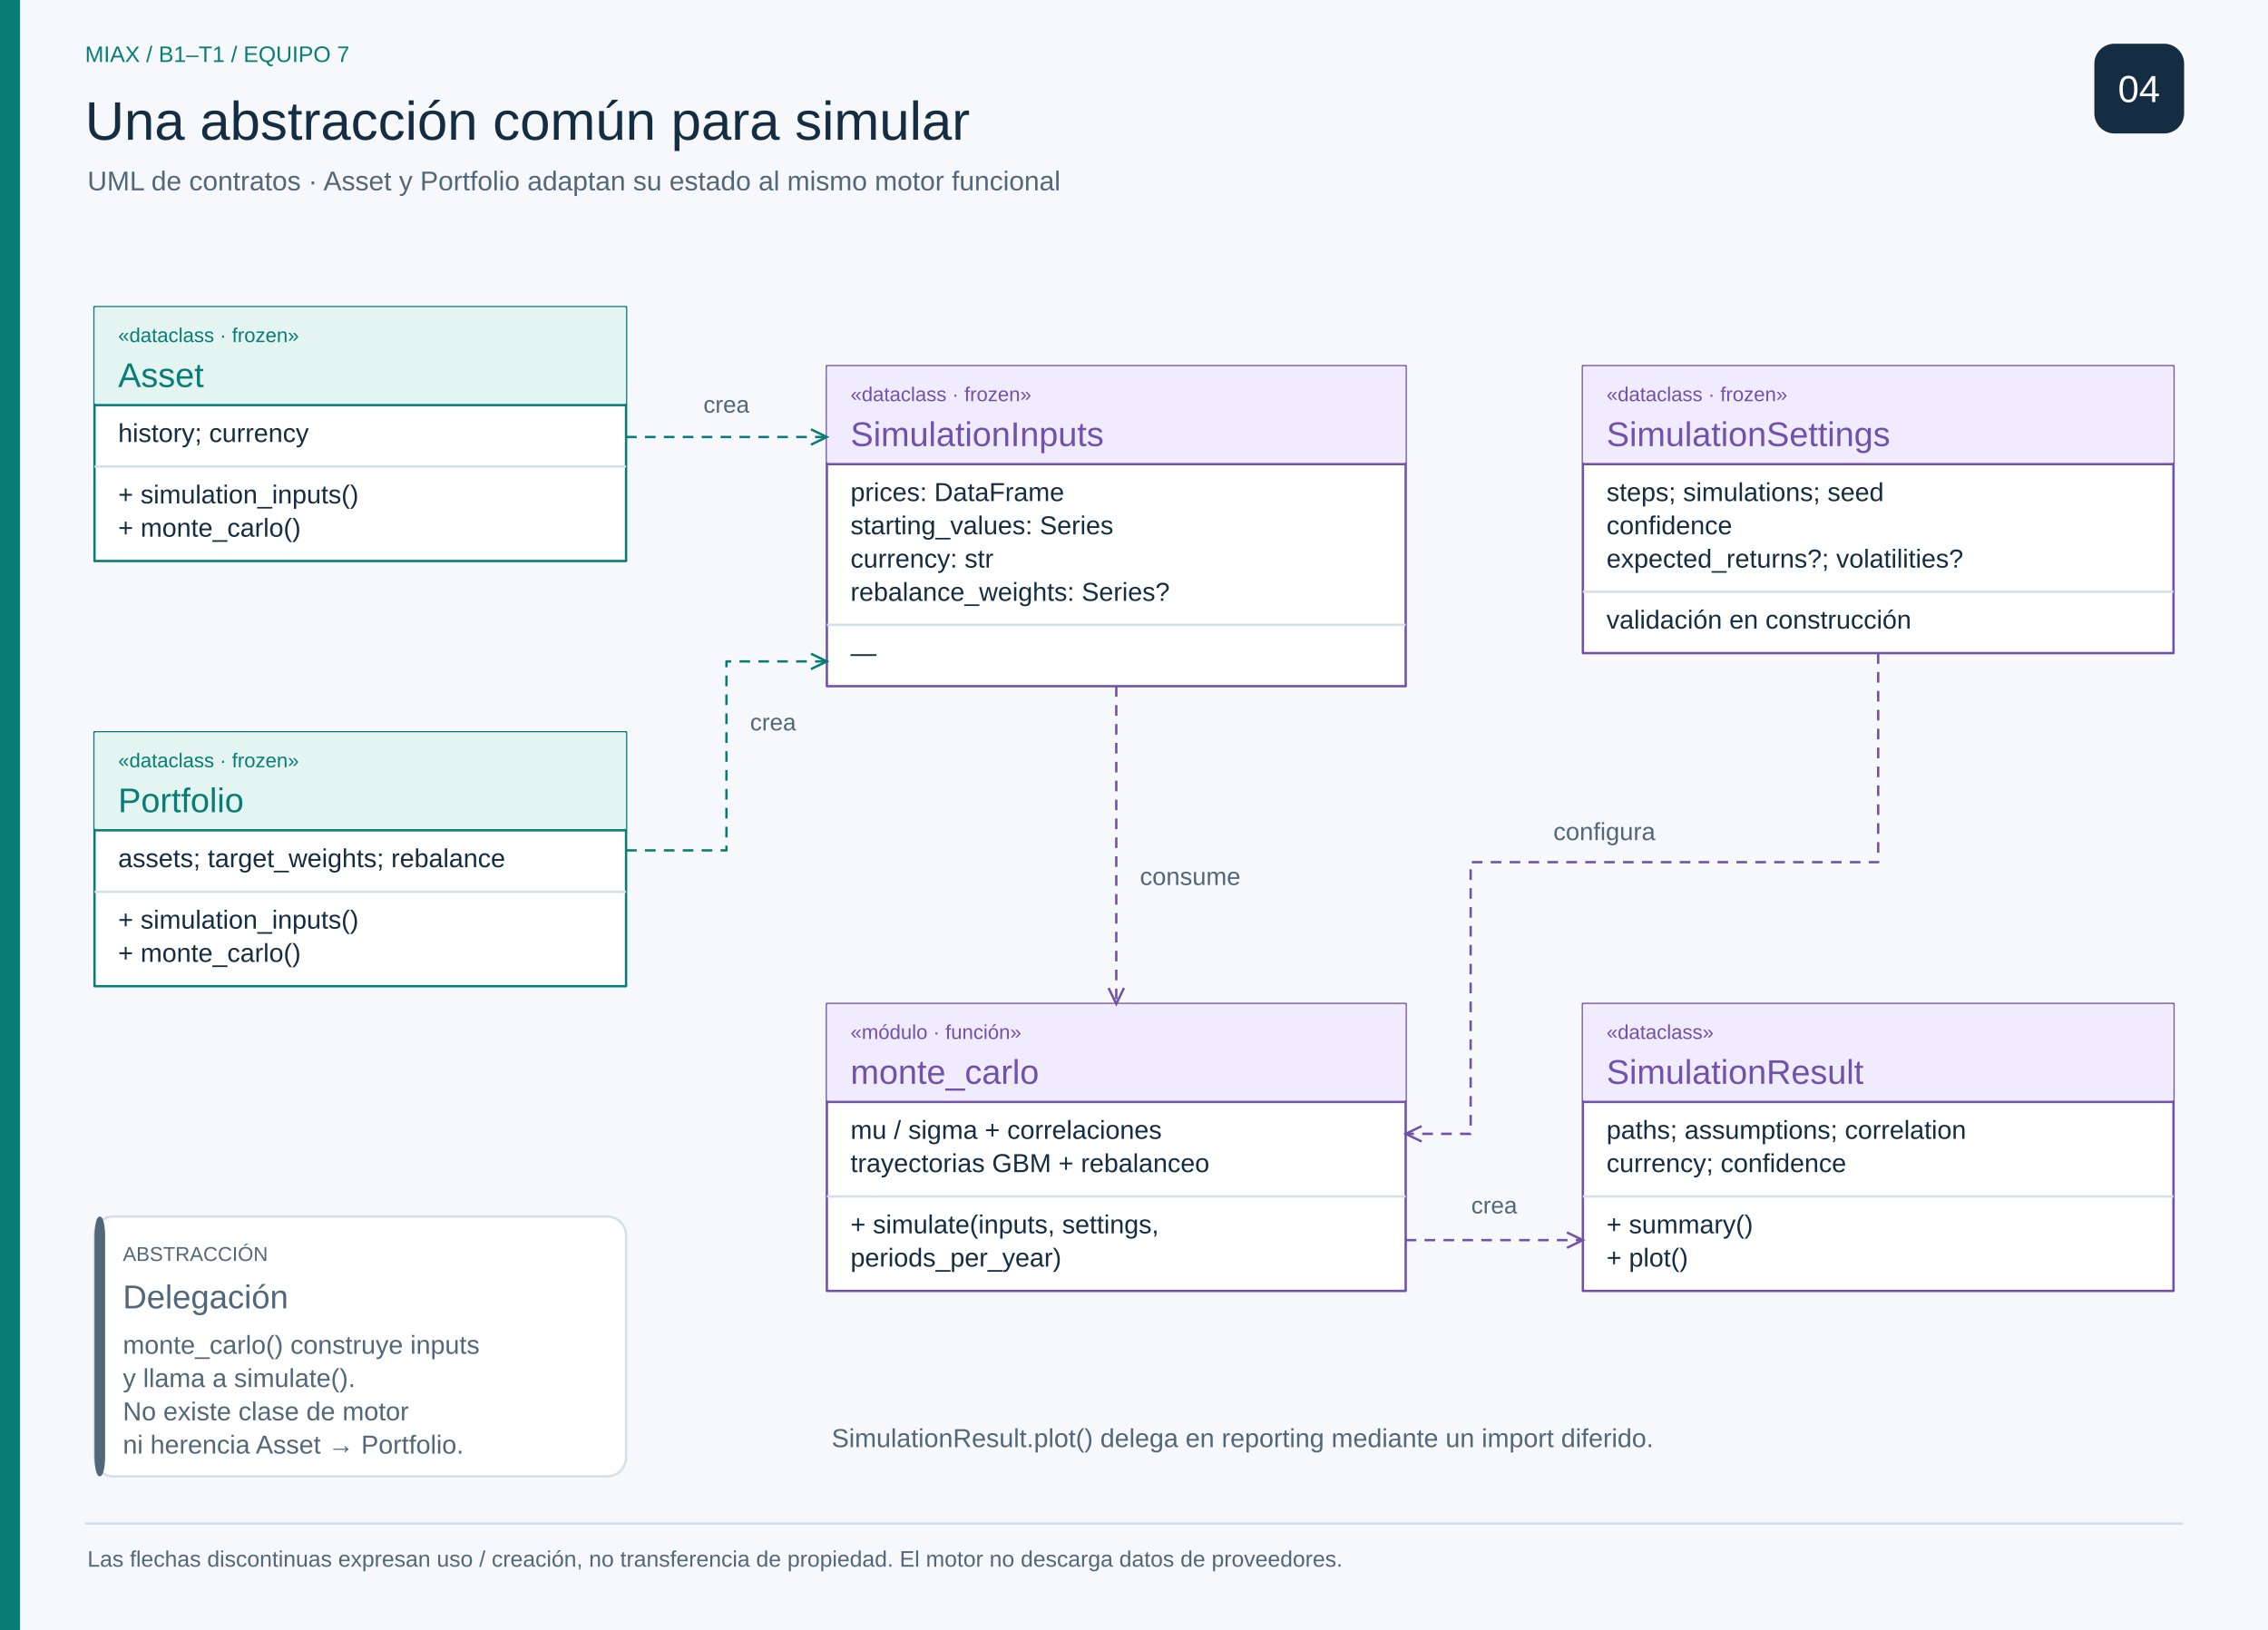
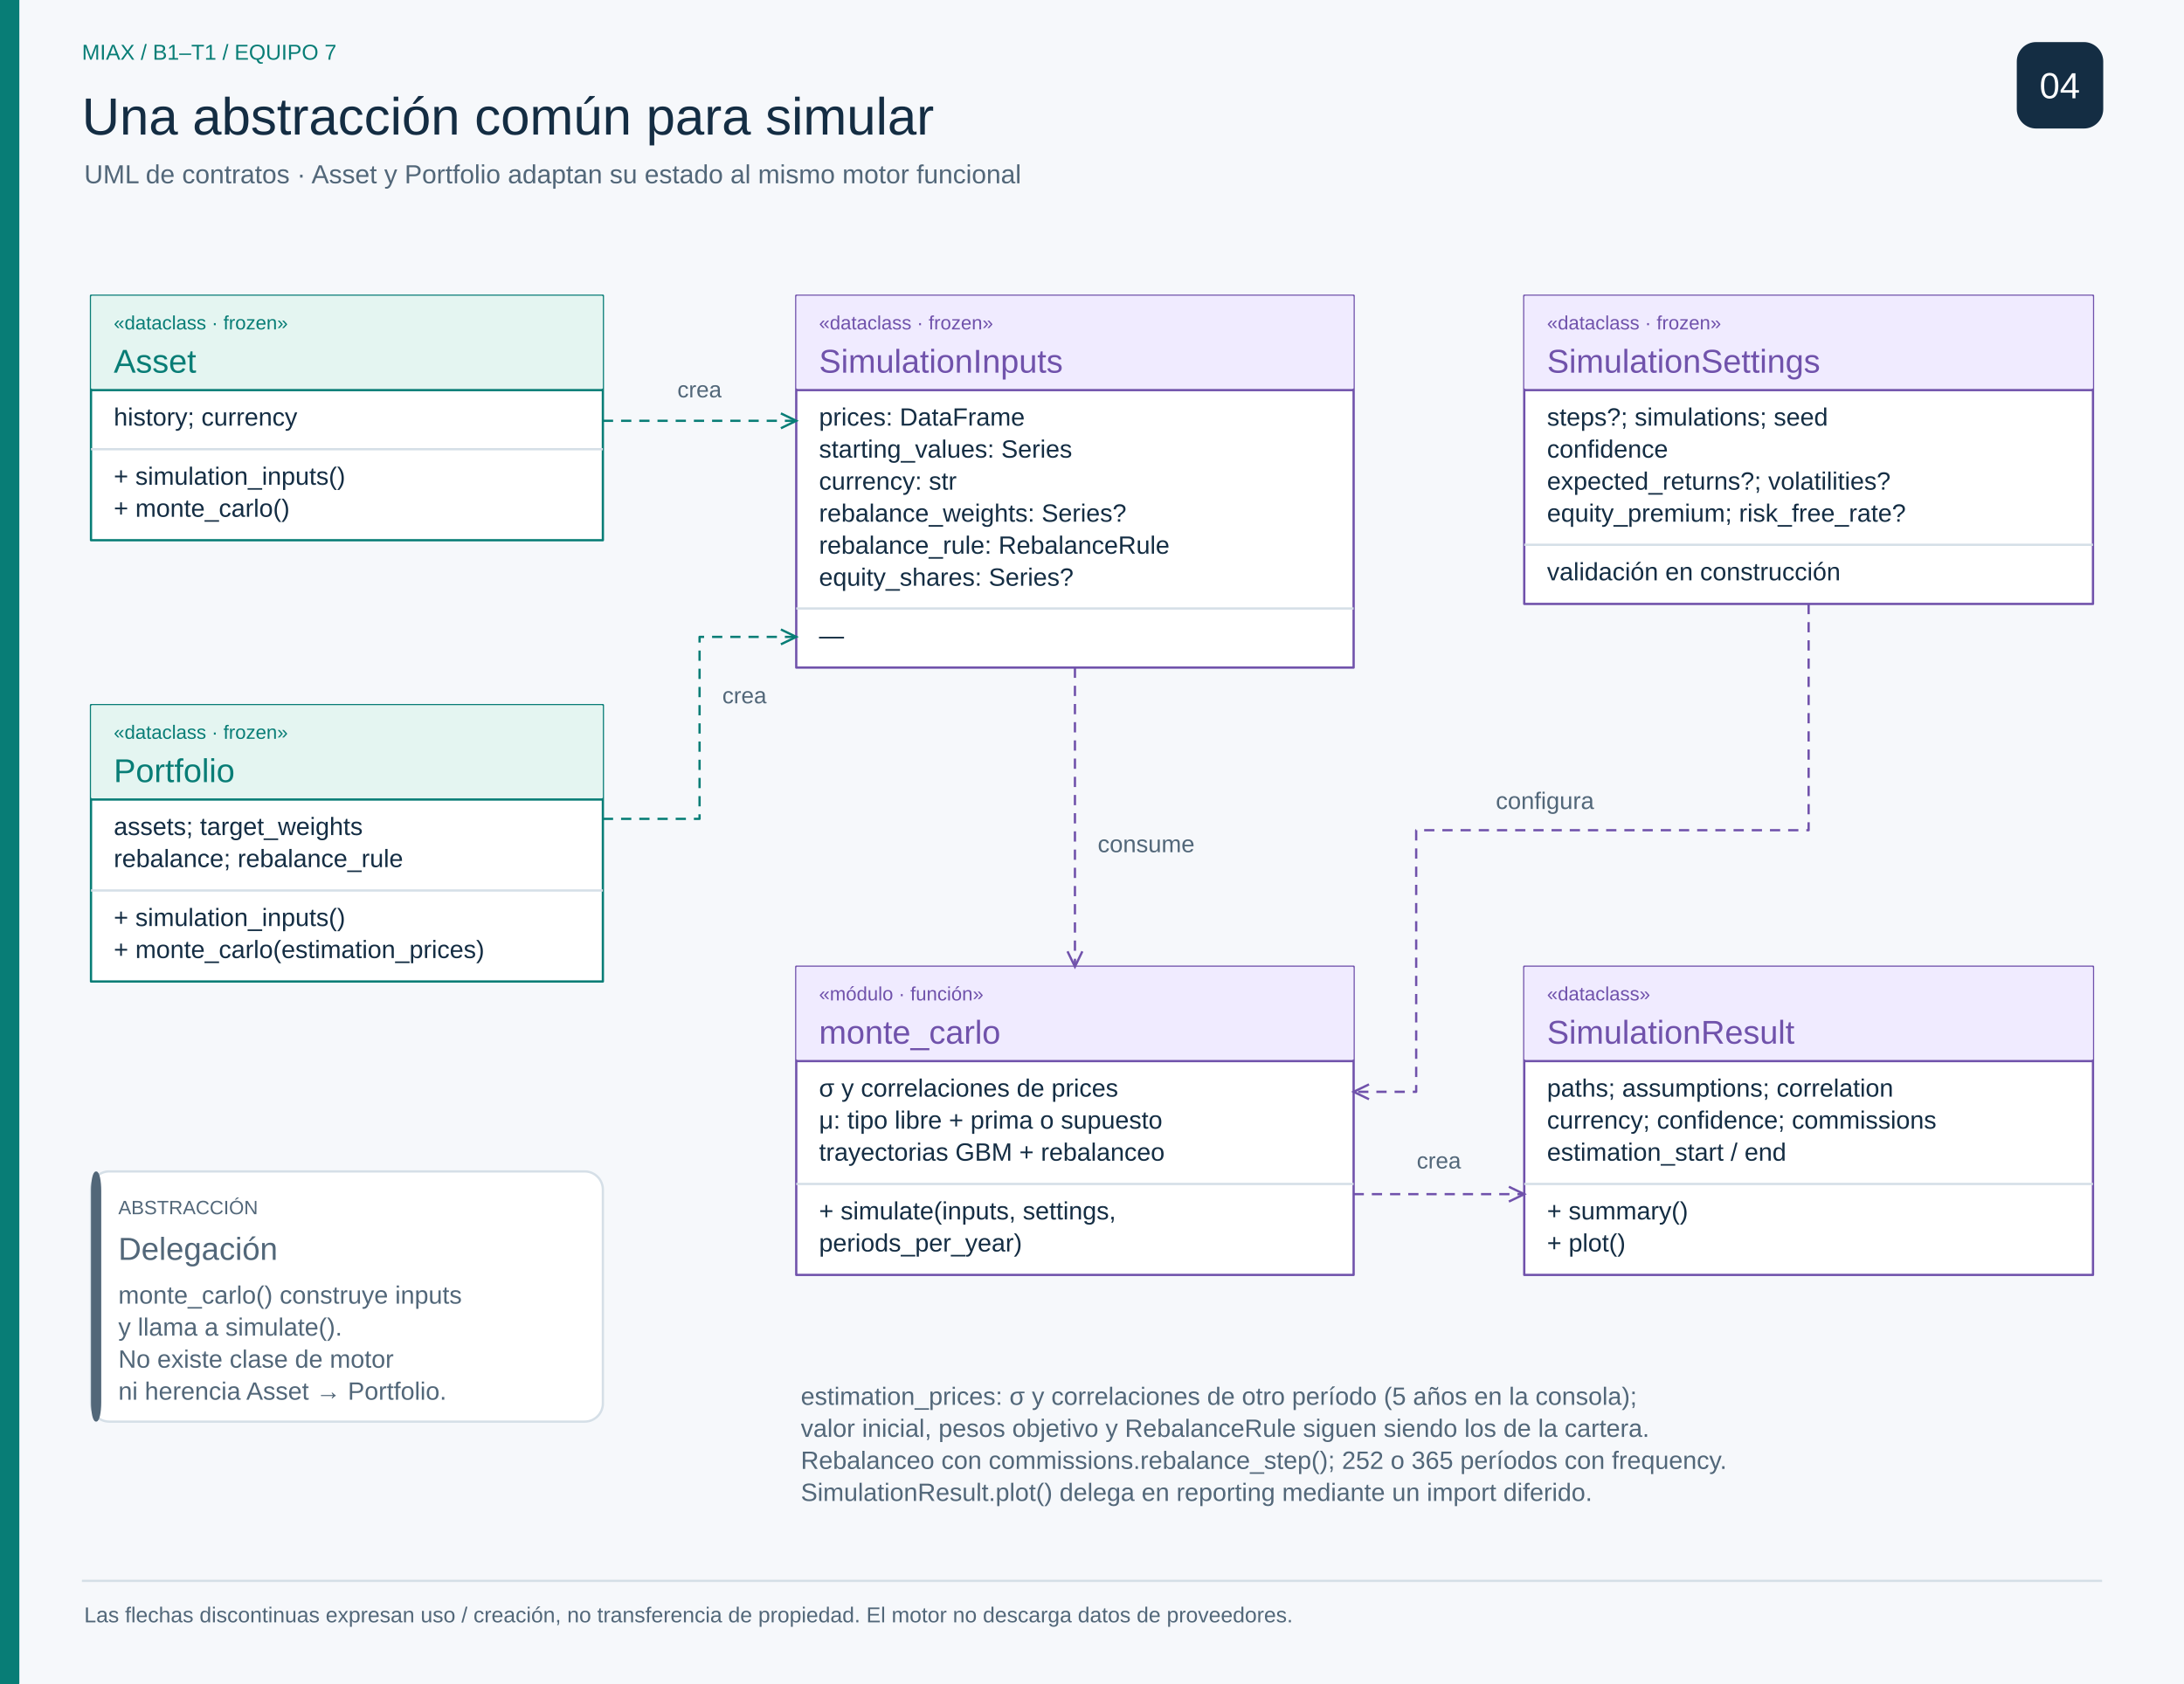
- <svg xmlns="http://www.w3.org/2000/svg" width="1920" height="1380" viewBox="0 0 1920 1380" role="img">
-   <rect x="0" y="0" width="1920" height="1380" rx="0" fill="#F6F8FB" stroke="#F6F8FB" stroke-width="2" stroke-linejoin="round" />
-   <rect x="0" y="0" width="16" height="1380" rx="0" fill="#087D76" stroke="#087D76" stroke-width="2" stroke-linejoin="round" />
+ <svg xmlns="http://www.w3.org/2000/svg" width="1920" height="1480" viewBox="0 0 1920 1480" role="img">
+   <rect x="0" y="0" width="1920" height="1480" rx="0" fill="#F6F8FB" stroke="#F6F8FB" stroke-width="2" stroke-linejoin="round" />
+   <rect x="0" y="0" width="16" height="1480" rx="0" fill="#087D76" stroke="#087D76" stroke-width="2" stroke-linejoin="round" />
  <text x="72" y="52.48" font-family="Arial, Helvetica, sans-serif" font-size="19" fill="#087D76">MIAX  /  B1–T1  /  EQUIPO 7</text>
  <text x="72" y="118.32" font-family="Arial, Helvetica, sans-serif" font-size="46" fill="#142D43">Una abstracción común para simular</text>
  <text x="74" y="161.16" font-family="Arial, Helvetica, sans-serif" font-size="23" fill="#526779">UML de contratos · Asset y Portfolio adaptan su estado al mismo motor funcional</text>
  <rect x="1774" y="38" width="74" height="74" rx="16" fill="#142D43" stroke="#142D43" stroke-width="2" stroke-linejoin="round" />
  <text x="1793.0" y="86.44" font-family="Arial, Helvetica, sans-serif" font-size="32" fill="#FFFFFF">04</text>
  <rect x="80" y="260" width="450" height="215" rx="0" fill="#FFFFFF" stroke="#087D76" stroke-width="2" stroke-linejoin="round" />
  <rect x="81" y="261" width="448" height="80" rx="0" fill="#E4F5F1" stroke="#E4F5F1" stroke-width="2" stroke-linejoin="round" />
  <text x="100" y="289.64" font-family="Arial, Helvetica, sans-serif" font-size="17" fill="#087D76">«dataclass · frozen»</text>
  <text x="100" y="327.68" font-family="Arial, Helvetica, sans-serif" font-size="29" fill="#087D76">Asset</text>
  <polyline points="80,343 530,343" fill="none" stroke="#087D76" stroke-width="2" stroke-linejoin="round" />
  <polyline points="80,395 530,395" fill="none" stroke="#D5DFE7" stroke-width="2" stroke-linejoin="round" />
  <text x="100" y="374.24" font-family="Arial, Helvetica, sans-serif" font-size="22" fill="#142D43">history; currency</text>
  <text x="100" y="426.24" font-family="Arial, Helvetica, sans-serif" font-size="22" fill="#142D43">+ simulation_inputs()</text>
  <text x="100" y="454.4" font-family="Arial, Helvetica, sans-serif" font-size="22" fill="#142D43">+ monte_carlo()</text>
-   <rect x="80" y="620" width="450" height="215" rx="0" fill="#FFFFFF" stroke="#087D76" stroke-width="2" stroke-linejoin="round" />
+   <rect x="80" y="620" width="450" height="243" rx="0" fill="#FFFFFF" stroke="#087D76" stroke-width="2" stroke-linejoin="round" />
  <rect x="81" y="621" width="448" height="80" rx="0" fill="#E4F5F1" stroke="#E4F5F1" stroke-width="2" stroke-linejoin="round" />
  <text x="100" y="649.64" font-family="Arial, Helvetica, sans-serif" font-size="17" fill="#087D76">«dataclass · frozen»</text>
  <text x="100" y="687.68" font-family="Arial, Helvetica, sans-serif" font-size="29" fill="#087D76">Portfolio</text>
  <polyline points="80,703 530,703" fill="none" stroke="#087D76" stroke-width="2" stroke-linejoin="round" />
-   <polyline points="80,755 530,755" fill="none" stroke="#D5DFE7" stroke-width="2" stroke-linejoin="round" />
-   <text x="100" y="734.24" font-family="Arial, Helvetica, sans-serif" font-size="22" fill="#142D43">assets; target_weights; rebalance</text>
-   <text x="100" y="786.24" font-family="Arial, Helvetica, sans-serif" font-size="22" fill="#142D43">+ simulation_inputs()</text>
-   <text x="100" y="814.4" font-family="Arial, Helvetica, sans-serif" font-size="22" fill="#142D43">+ monte_carlo()</text>
-   <rect x="700" y="310" width="490" height="271" rx="0" fill="#FFFFFF" stroke="#7052AB" stroke-width="2" stroke-linejoin="round" />
-   <rect x="701" y="311" width="488" height="80" rx="0" fill="#F0EBFF" stroke="#F0EBFF" stroke-width="2" stroke-linejoin="round" />
-   <text x="720" y="339.64" font-family="Arial, Helvetica, sans-serif" font-size="17" fill="#7052AB">«dataclass · frozen»</text>
-   <text x="720" y="377.68" font-family="Arial, Helvetica, sans-serif" font-size="29" fill="#7052AB">SimulationInputs</text>
-   <polyline points="700,393 1190,393" fill="none" stroke="#7052AB" stroke-width="2" stroke-linejoin="round" />
-   <polyline points="700,529 1190,529" fill="none" stroke="#D5DFE7" stroke-width="2" stroke-linejoin="round" />
-   <text x="720" y="424.24" font-family="Arial, Helvetica, sans-serif" font-size="22" fill="#142D43">prices: DataFrame</text>
-   <text x="720" y="452.4" font-family="Arial, Helvetica, sans-serif" font-size="22" fill="#142D43">starting_values: Series</text>
-   <text x="720" y="480.56" font-family="Arial, Helvetica, sans-serif" font-size="22" fill="#142D43">currency: str</text>
-   <text x="720" y="508.72" font-family="Arial, Helvetica, sans-serif" font-size="22" fill="#142D43">rebalance_weights: Series?</text>
-   <text x="720" y="560.24" font-family="Arial, Helvetica, sans-serif" font-size="22" fill="#142D43">—</text>
-   <rect x="1340" y="310" width="500" height="243" rx="0" fill="#FFFFFF" stroke="#7052AB" stroke-width="2" stroke-linejoin="round" />
-   <rect x="1341" y="311" width="498" height="80" rx="0" fill="#F0EBFF" stroke="#F0EBFF" stroke-width="2" stroke-linejoin="round" />
-   <text x="1360" y="339.64" font-family="Arial, Helvetica, sans-serif" font-size="17" fill="#7052AB">«dataclass · frozen»</text>
-   <text x="1360" y="377.68" font-family="Arial, Helvetica, sans-serif" font-size="29" fill="#7052AB">SimulationSettings</text>
-   <polyline points="1340,393 1840,393" fill="none" stroke="#7052AB" stroke-width="2" stroke-linejoin="round" />
-   <polyline points="1340,501 1840,501" fill="none" stroke="#D5DFE7" stroke-width="2" stroke-linejoin="round" />
-   <text x="1360" y="424.24" font-family="Arial, Helvetica, sans-serif" font-size="22" fill="#142D43">steps; simulations; seed</text>
-   <text x="1360" y="452.4" font-family="Arial, Helvetica, sans-serif" font-size="22" fill="#142D43">confidence</text>
-   <text x="1360" y="480.56" font-family="Arial, Helvetica, sans-serif" font-size="22" fill="#142D43">expected_returns?; volatilities?</text>
-   <text x="1360" y="532.24" font-family="Arial, Helvetica, sans-serif" font-size="22" fill="#142D43">validación en construcción</text>
-   <rect x="700" y="850" width="490" height="243" rx="0" fill="#FFFFFF" stroke="#7052AB" stroke-width="2" stroke-linejoin="round" />
+   <polyline points="80,783 530,783" fill="none" stroke="#D5DFE7" stroke-width="2" stroke-linejoin="round" />
+   <text x="100" y="734.24" font-family="Arial, Helvetica, sans-serif" font-size="22" fill="#142D43">assets; target_weights</text>
+   <text x="100" y="762.4" font-family="Arial, Helvetica, sans-serif" font-size="22" fill="#142D43">rebalance; rebalance_rule</text>
+   <text x="100" y="814.24" font-family="Arial, Helvetica, sans-serif" font-size="22" fill="#142D43">+ simulation_inputs()</text>
+   <text x="100" y="842.4" font-family="Arial, Helvetica, sans-serif" font-size="22" fill="#142D43">+ monte_carlo(estimation_prices)</text>
+   <rect x="700" y="260" width="490" height="327" rx="0" fill="#FFFFFF" stroke="#7052AB" stroke-width="2" stroke-linejoin="round" />
+   <rect x="701" y="261" width="488" height="80" rx="0" fill="#F0EBFF" stroke="#F0EBFF" stroke-width="2" stroke-linejoin="round" />
+   <text x="720" y="289.64" font-family="Arial, Helvetica, sans-serif" font-size="17" fill="#7052AB">«dataclass · frozen»</text>
+   <text x="720" y="327.68" font-family="Arial, Helvetica, sans-serif" font-size="29" fill="#7052AB">SimulationInputs</text>
+   <polyline points="700,343 1190,343" fill="none" stroke="#7052AB" stroke-width="2" stroke-linejoin="round" />
+   <polyline points="700,535 1190,535" fill="none" stroke="#D5DFE7" stroke-width="2" stroke-linejoin="round" />
+   <text x="720" y="374.24" font-family="Arial, Helvetica, sans-serif" font-size="22" fill="#142D43">prices: DataFrame</text>
+   <text x="720" y="402.4" font-family="Arial, Helvetica, sans-serif" font-size="22" fill="#142D43">starting_values: Series</text>
+   <text x="720" y="430.56" font-family="Arial, Helvetica, sans-serif" font-size="22" fill="#142D43">currency: str</text>
+   <text x="720" y="458.72" font-family="Arial, Helvetica, sans-serif" font-size="22" fill="#142D43">rebalance_weights: Series?</text>
+   <text x="720" y="486.88" font-family="Arial, Helvetica, sans-serif" font-size="22" fill="#142D43">rebalance_rule: RebalanceRule</text>
+   <text x="720" y="515.04" font-family="Arial, Helvetica, sans-serif" font-size="22" fill="#142D43">equity_shares: Series?</text>
+   <text x="720" y="566.24" font-family="Arial, Helvetica, sans-serif" font-size="22" fill="#142D43">—</text>
+   <rect x="1340" y="260" width="500" height="271" rx="0" fill="#FFFFFF" stroke="#7052AB" stroke-width="2" stroke-linejoin="round" />
+   <rect x="1341" y="261" width="498" height="80" rx="0" fill="#F0EBFF" stroke="#F0EBFF" stroke-width="2" stroke-linejoin="round" />
+   <text x="1360" y="289.64" font-family="Arial, Helvetica, sans-serif" font-size="17" fill="#7052AB">«dataclass · frozen»</text>
+   <text x="1360" y="327.68" font-family="Arial, Helvetica, sans-serif" font-size="29" fill="#7052AB">SimulationSettings</text>
+   <polyline points="1340,343 1840,343" fill="none" stroke="#7052AB" stroke-width="2" stroke-linejoin="round" />
+   <polyline points="1340,479 1840,479" fill="none" stroke="#D5DFE7" stroke-width="2" stroke-linejoin="round" />
+   <text x="1360" y="374.24" font-family="Arial, Helvetica, sans-serif" font-size="22" fill="#142D43">steps?; simulations; seed</text>
+   <text x="1360" y="402.4" font-family="Arial, Helvetica, sans-serif" font-size="22" fill="#142D43">confidence</text>
+   <text x="1360" y="430.56" font-family="Arial, Helvetica, sans-serif" font-size="22" fill="#142D43">expected_returns?; volatilities?</text>
+   <text x="1360" y="458.72" font-family="Arial, Helvetica, sans-serif" font-size="22" fill="#142D43">equity_premium; risk_free_rate?</text>
+   <text x="1360" y="510.24" font-family="Arial, Helvetica, sans-serif" font-size="22" fill="#142D43">validación en construcción</text>
+   <rect x="700" y="850" width="490" height="271" rx="0" fill="#FFFFFF" stroke="#7052AB" stroke-width="2" stroke-linejoin="round" />
  <rect x="701" y="851" width="488" height="80" rx="0" fill="#F0EBFF" stroke="#F0EBFF" stroke-width="2" stroke-linejoin="round" />
  <text x="720" y="879.64" font-family="Arial, Helvetica, sans-serif" font-size="17" fill="#7052AB">«módulo · función»</text>
  <text x="720" y="917.68" font-family="Arial, Helvetica, sans-serif" font-size="29" fill="#7052AB">monte_carlo</text>
  <polyline points="700,933 1190,933" fill="none" stroke="#7052AB" stroke-width="2" stroke-linejoin="round" />
-   <polyline points="700,1013 1190,1013" fill="none" stroke="#D5DFE7" stroke-width="2" stroke-linejoin="round" />
-   <text x="720" y="964.24" font-family="Arial, Helvetica, sans-serif" font-size="22" fill="#142D43">mu / sigma + correlaciones</text>
-   <text x="720" y="992.4" font-family="Arial, Helvetica, sans-serif" font-size="22" fill="#142D43">trayectorias GBM + rebalanceo</text>
-   <text x="720" y="1044.24" font-family="Arial, Helvetica, sans-serif" font-size="22" fill="#142D43">+ simulate(inputs, settings,</text>
-   <text x="720" y="1072.4" font-family="Arial, Helvetica, sans-serif" font-size="22" fill="#142D43">    periods_per_year)</text>
-   <rect x="1340" y="850" width="500" height="243" rx="0" fill="#FFFFFF" stroke="#7052AB" stroke-width="2" stroke-linejoin="round" />
+   <polyline points="700,1041 1190,1041" fill="none" stroke="#D5DFE7" stroke-width="2" stroke-linejoin="round" />
+   <text x="720" y="964.24" font-family="Arial, Helvetica, sans-serif" font-size="22" fill="#142D43">σ y correlaciones de prices</text>
+   <text x="720" y="992.4" font-family="Arial, Helvetica, sans-serif" font-size="22" fill="#142D43">μ: tipo libre + prima o supuesto</text>
+   <text x="720" y="1020.56" font-family="Arial, Helvetica, sans-serif" font-size="22" fill="#142D43">trayectorias GBM + rebalanceo</text>
+   <text x="720" y="1072.24" font-family="Arial, Helvetica, sans-serif" font-size="22" fill="#142D43">+ simulate(inputs, settings,</text>
+   <text x="720" y="1100.4" font-family="Arial, Helvetica, sans-serif" font-size="22" fill="#142D43">    periods_per_year)</text>
+   <rect x="1340" y="850" width="500" height="271" rx="0" fill="#FFFFFF" stroke="#7052AB" stroke-width="2" stroke-linejoin="round" />
  <rect x="1341" y="851" width="498" height="80" rx="0" fill="#F0EBFF" stroke="#F0EBFF" stroke-width="2" stroke-linejoin="round" />
  <text x="1360" y="879.64" font-family="Arial, Helvetica, sans-serif" font-size="17" fill="#7052AB">«dataclass»</text>
  <text x="1360" y="917.68" font-family="Arial, Helvetica, sans-serif" font-size="29" fill="#7052AB">SimulationResult</text>
  <polyline points="1340,933 1840,933" fill="none" stroke="#7052AB" stroke-width="2" stroke-linejoin="round" />
-   <polyline points="1340,1013 1840,1013" fill="none" stroke="#D5DFE7" stroke-width="2" stroke-linejoin="round" />
+   <polyline points="1340,1041 1840,1041" fill="none" stroke="#D5DFE7" stroke-width="2" stroke-linejoin="round" />
  <text x="1360" y="964.24" font-family="Arial, Helvetica, sans-serif" font-size="22" fill="#142D43">paths; assumptions; correlation</text>
-   <text x="1360" y="992.4" font-family="Arial, Helvetica, sans-serif" font-size="22" fill="#142D43">currency; confidence</text>
-   <text x="1360" y="1044.24" font-family="Arial, Helvetica, sans-serif" font-size="22" fill="#142D43">+ summary()</text>
-   <text x="1360" y="1072.4" font-family="Arial, Helvetica, sans-serif" font-size="22" fill="#142D43">+ plot()</text>
+   <text x="1360" y="992.4" font-family="Arial, Helvetica, sans-serif" font-size="22" fill="#142D43">currency; confidence; commissions</text>
+   <text x="1360" y="1020.56" font-family="Arial, Helvetica, sans-serif" font-size="22" fill="#142D43">estimation_start / end</text>
+   <text x="1360" y="1072.24" font-family="Arial, Helvetica, sans-serif" font-size="22" fill="#142D43">+ summary()</text>
+   <text x="1360" y="1100.4" font-family="Arial, Helvetica, sans-serif" font-size="22" fill="#142D43">+ plot()</text>
  <polyline points="530,370 700,370" fill="none" stroke="#087D76" stroke-width="2" stroke-linejoin="round" stroke-dasharray="9 7" />
  <polyline points="686.493,376.524 700,370 686.493,363.476" fill="none" stroke="#087D76" stroke-width="2" />
  <rect x="588.5" y="328" width="53.0" height="33.6" rx="16" fill="#F6F8FB" stroke="#F6F8FB" stroke-width="2" stroke-linejoin="round" />
  <text x="595.5" y="349.4" font-family="Arial, Helvetica, sans-serif" font-size="20" fill="#526779">crea</text>
  <polyline points="530,720 615,720 615,560 700,560" fill="none" stroke="#087D76" stroke-width="2" stroke-linejoin="round" stroke-dasharray="9 7" />
  <polyline points="686.493,566.524 700,560 686.493,553.476" fill="none" stroke="#087D76" stroke-width="2" />
  <rect x="629" y="597" width="53.0" height="33.6" rx="16" fill="#F6F8FB" stroke="#F6F8FB" stroke-width="2" stroke-linejoin="round" />
  <text x="635" y="618.4" font-family="Arial, Helvetica, sans-serif" font-size="20" fill="#526779">crea</text>
-   <polyline points="945,581 945,850" fill="none" stroke="#7052AB" stroke-width="2" stroke-linejoin="round" stroke-dasharray="9 7" />
+   <polyline points="945,587 945,850" fill="none" stroke="#7052AB" stroke-width="2" stroke-linejoin="round" stroke-dasharray="9 7" />
  <polyline points="938.476,836.493 945,850 951.524,836.493" fill="none" stroke="#7052AB" stroke-width="2" />
  <rect x="959" y="727" width="102.0" height="34.88" rx="16" fill="#F6F8FB" stroke="#F6F8FB" stroke-width="2" stroke-linejoin="round" />
  <text x="965" y="749.32" font-family="Arial, Helvetica, sans-serif" font-size="21" fill="#526779">consume</text>
-   <polyline points="1590,553 1590,730 1245,730 1245,960 1190,960" fill="none" stroke="#7052AB" stroke-width="2" stroke-linejoin="round" stroke-dasharray="9 7" />
+   <polyline points="1590,531 1590,730 1245,730 1245,960 1190,960" fill="none" stroke="#7052AB" stroke-width="2" stroke-linejoin="round" stroke-dasharray="9 7" />
  <polyline points="1203.507,953.476 1190,960 1203.507,966.524" fill="none" stroke="#7052AB" stroke-width="2" />
  <rect x="1309" y="689" width="103.0" height="34.88" rx="16" fill="#F6F8FB" stroke="#F6F8FB" stroke-width="2" stroke-linejoin="round" />
  <text x="1315" y="711.32" font-family="Arial, Helvetica, sans-serif" font-size="21" fill="#526779">configura</text>
  <polyline points="1190,1050 1340,1050" fill="none" stroke="#7052AB" stroke-width="2" stroke-linejoin="round" stroke-dasharray="9 7" />
  <polyline points="1326.493,1056.524 1340,1050 1326.493,1043.476" fill="none" stroke="#7052AB" stroke-width="2" />
  <rect x="1238.5" y="1006" width="53.0" height="33.6" rx="16" fill="#F6F8FB" stroke="#F6F8FB" stroke-width="2" stroke-linejoin="round" />
  <text x="1245.5" y="1027.4" font-family="Arial, Helvetica, sans-serif" font-size="20" fill="#526779">crea</text>
  <rect x="80" y="1030" width="450" height="220" rx="16" fill="#FFFFFF" stroke="#D5DFE7" stroke-width="2" stroke-linejoin="round" />
  <rect x="81" y="1031" width="7" height="218" rx="16" fill="#526779" stroke="#526779" stroke-width="2" stroke-linejoin="round" />
  <text x="104" y="1067.64" font-family="Arial, Helvetica, sans-serif" font-size="17" fill="#526779">ABSTRACCIÓN</text>
  <text x="104" y="1107.76" font-family="Arial, Helvetica, sans-serif" font-size="28" fill="#526779">Delegación</text>
  <text x="104" y="1146.24" font-family="Arial, Helvetica, sans-serif" font-size="22" fill="#526779">monte_carlo() construye inputs</text>
  <text x="104" y="1174.4" font-family="Arial, Helvetica, sans-serif" font-size="22" fill="#526779">y llama a simulate().</text>
  <text x="104" y="1202.56" font-family="Arial, Helvetica, sans-serif" font-size="22" fill="#526779">No existe clase de motor</text>
  <text x="104" y="1230.72" font-family="Arial, Helvetica, sans-serif" font-size="22" fill="#526779">ni herencia Asset → Portfolio.</text>
-   <text x="704" y="1225.24" font-family="Arial, Helvetica, sans-serif" font-size="22" fill="#526779">SimulationResult.plot() delega en reporting mediante un import diferido.</text>
-   <polyline points="72,1290 1848,1290" fill="none" stroke="#D5DFE7" stroke-width="2" stroke-linejoin="round" />
-   <text x="74" y="1326.48" font-family="Arial, Helvetica, sans-serif" font-size="19" fill="#526779">Las flechas discontinuas expresan uso / creación, no transferencia de propiedad. El motor no descarga datos de proveedores.</text>
+   <text x="704" y="1235.24" font-family="Arial, Helvetica, sans-serif" font-size="22" fill="#526779">estimation_prices: σ y correlaciones de otro período (5 años en la consola);</text>
+   <text x="704" y="1263.4" font-family="Arial, Helvetica, sans-serif" font-size="22" fill="#526779">valor inicial, pesos objetivo y RebalanceRule siguen siendo los de la cartera.</text>
+   <text x="704" y="1291.56" font-family="Arial, Helvetica, sans-serif" font-size="22" fill="#526779">Rebalanceo con commissions.rebalance_step(); 252 o 365 períodos con frequency.</text>
+   <text x="704" y="1319.72" font-family="Arial, Helvetica, sans-serif" font-size="22" fill="#526779">SimulationResult.plot() delega en reporting mediante un import diferido.</text>
+   <polyline points="72,1390 1848,1390" fill="none" stroke="#D5DFE7" stroke-width="2" stroke-linejoin="round" />
+   <text x="74" y="1426.48" font-family="Arial, Helvetica, sans-serif" font-size="19" fill="#526779">Las flechas discontinuas expresan uso / creación, no transferencia de propiedad. El motor no descarga datos de proveedores.</text>
</svg>
